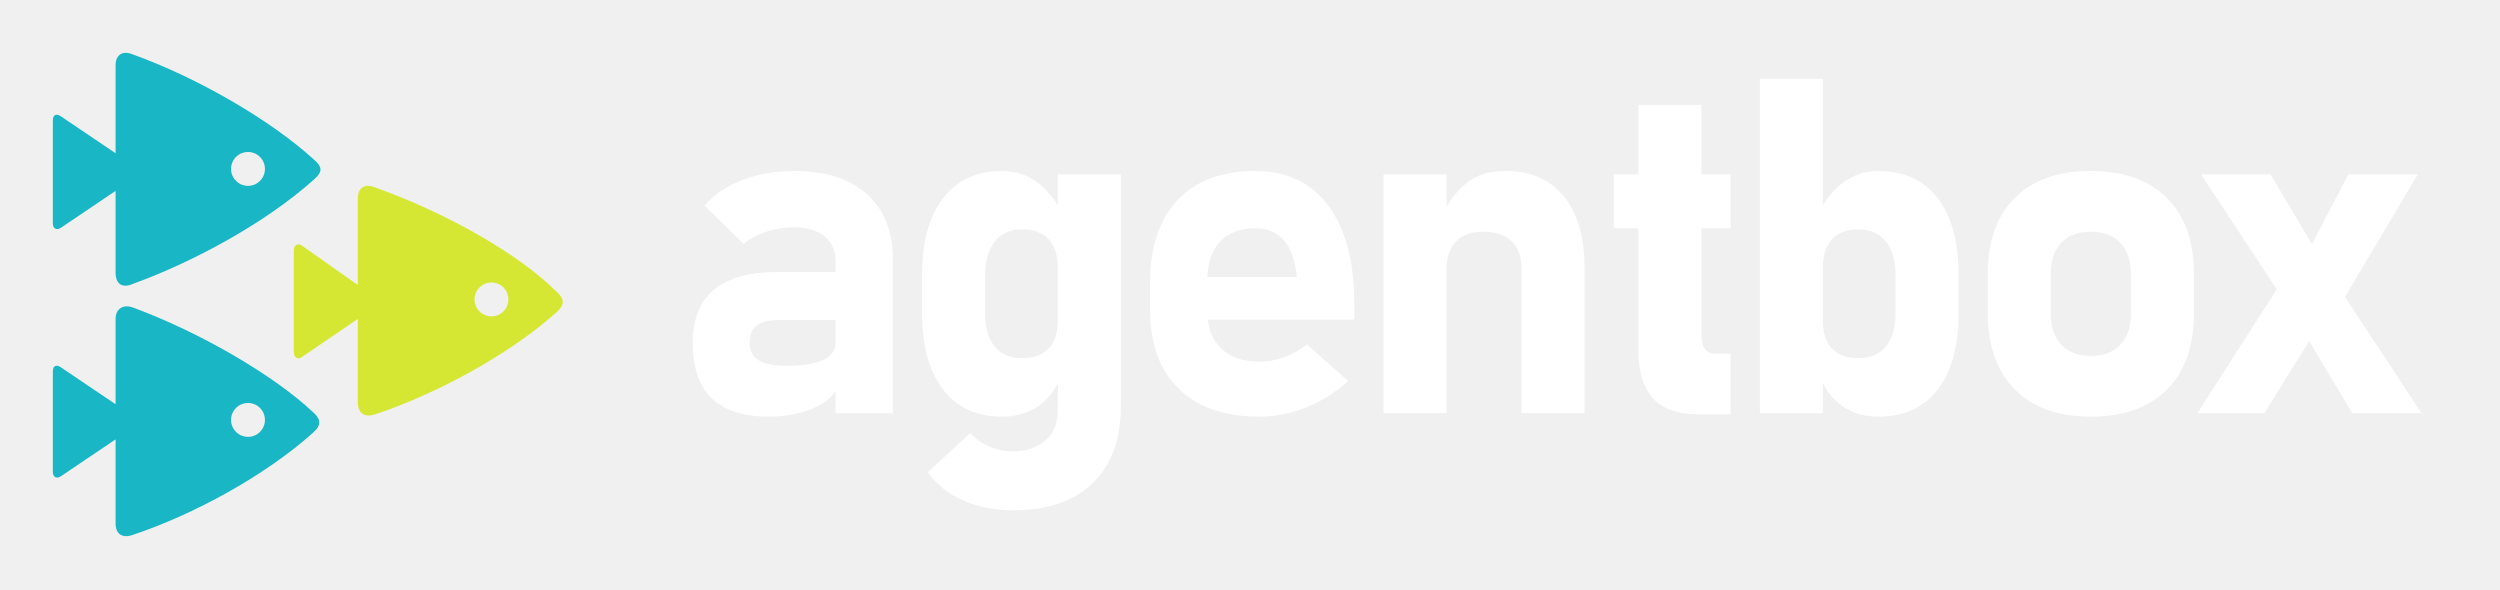
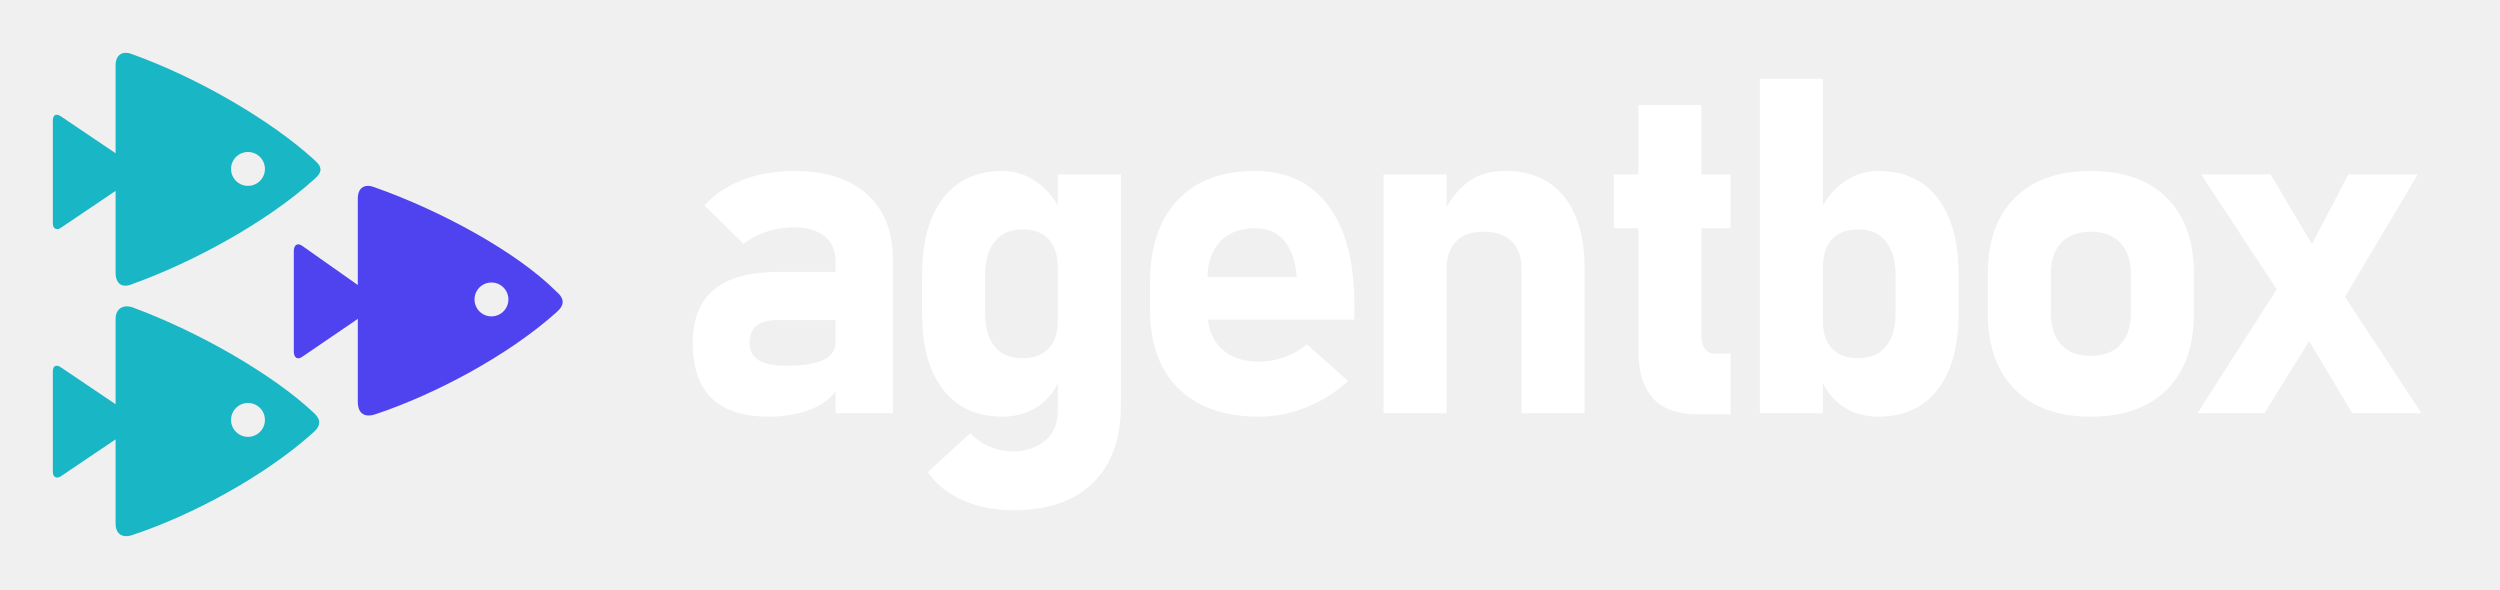
<svg xmlns="http://www.w3.org/2000/svg" viewBox="0 0 567.74 133.76">
  <g transform="translate(7.43998 7.43885) scale(0.2850013)">
    <path fill="#19b6c5" fill-rule="evenodd" d="     M 66,26     C 66,18 71,14 79,17     C 132,36 190,70 224,101     C 231,107 231,111 224,117     C 185,152 127,183 80,200     C 71,204 66,200 66,191     L 66,126 L 23,155     C 19,158 16,156 16,152     L 16,70     C 16,65 19,64 23,67     L 66,96 Z     M 158,108.5 A 13.5,13.5 0 1 0 185,108.5 A 13.5,13.5 0 1 0 158,108.5 Z" />
    <path fill="#19b6c5" fill-rule="evenodd" d="     M 66,228     C 66,220 72,216 80,219     C 134,239 192,273 223,302     C 230,308 230,313 223,319     C 185,353 128,384 80,400     C 72,403 66,400 66,391     L 66,324 L 23,353     C 19,356 16,354 16,350     L 16,270     C 16,265 19,264 23,267     L 66,296 Z     M 158,308.5 A 13.5,13.5 0 1 0 185,308.5 A 13.5,13.5 0 1 0 158,308.5 Z" />
-     <path fill="#d5e732" fill-rule="evenodd" d="     M 259,132     C 259,124 264,120 272,123     C 326,142 386,175 417,206     C 424,212 424,217 417,223     C 379,257 321,288 273,304     C 264,307 259,303 259,294     L 259,228 L 215,258     C 211,261 208,259 208,254     L 208,174     C 208,169 211,167 215,170     L 259,201 Z     M 352,212.5 A 13.5,13.5 0 1 0 379,212.5 A 13.5,13.5 0 1 0 352,212.5 Z" />
+     <path fill="#4f43ef" fill-rule="evenodd" d="     M 259,132     C 259,124 264,120 272,123     C 326,142 386,175 417,206     C 424,212 424,217 417,223     C 379,257 321,288 273,304     C 264,307 259,303 259,294     L 259,228 L 215,258     C 211,261 208,259 208,254     L 208,174     C 208,169 211,167 215,170     L 259,201 Z     M 352,212.5 A 13.5,13.5 0 1 0 379,212.5 A 13.5,13.5 0 1 0 352,212.5 Z" />
  </g>
  <g transform="translate(-92.67702 -43.12)">
    <path fill="#ffffff" fill-rule="nonzero" d="M282.44,136.955 L282.44,102.582 C282.44,100.075 281.613,98.142 279.959,96.784 C278.305,95.425 275.928,94.746 272.828,94.746 C270.808,94.746 268.806,95.068 266.821,95.713 C264.836,96.357 263.077,97.289 261.545,98.507 L252.664,89.784 C254.858,87.311 257.723,85.387 261.257,84.011 C264.792,82.636 268.719,81.948 273.037,81.948 C280.142,81.948 285.653,83.706 289.571,87.224 C293.489,90.741 295.448,95.704 295.448,102.112 L295.448,136.955 Z M267.343,137.739 C261.562,137.739 257.226,136.363 254.336,133.612 C251.445,130.861 250,126.647 250,120.97 C250,115.572 251.611,111.541 254.832,108.877 C258.054,106.213 262.886,104.881 269.328,104.881 L282.91,104.881 L283.642,115.799 L269.381,115.799 C267.221,115.799 265.602,116.216 264.522,117.052 C263.443,117.888 262.903,119.194 262.903,120.97 C262.903,122.746 263.582,124.061 264.94,124.914 C266.299,125.767 268.353,126.194 271.105,126.194 C274.901,126.194 277.739,125.759 279.619,124.888 C281.5,124.017 282.44,122.659 282.44,120.813 L283.537,128.702 C283.328,130.756 282.406,132.454 280.769,133.795 C279.132,135.136 277.121,136.128 274.735,136.772 C272.35,137.417 269.886,137.739 267.343,137.739 Z M322.872,159 C318.588,159 314.74,158.243 311.327,156.728 C307.914,155.213 305.267,153.08 303.387,150.328 L303.387,150.328 L312.999,141.5 L312.999,141.5 C314.218,142.789 315.68,143.799 317.387,144.53 C319.093,145.261 320.869,145.627 322.715,145.627 C325.606,145.627 328.026,144.826 329.976,143.224 C331.927,141.622 332.902,139.341 332.902,136.381 L332.902,82.731 L347.215,82.731 L347.215,135.336 C347.215,142.858 345.091,148.683 340.842,152.81 C336.593,156.937 330.603,159 322.872,159 Z M320.312,137.739 C314.531,137.739 310.047,135.693 306.861,131.601 C303.674,127.509 302.081,121.736 302.081,114.284 L302.081,105.612 C302.081,98.055 303.674,92.221 306.861,88.112 C310.047,84.002 314.531,81.948 320.312,81.948 C323.203,81.948 325.841,82.81 328.226,84.534 C330.612,86.257 332.536,88.704 333.999,91.873 L332.902,103.888 C332.902,102.042 332.588,100.466 331.961,99.16 C331.335,97.854 330.429,96.871 329.245,96.209 C328.061,95.547 326.598,95.216 324.857,95.216 C322.141,95.216 320.051,96.131 318.588,97.959 C317.126,99.787 316.394,102.356 316.394,105.664 L316.394,114.284 C316.394,117.557 317.126,120.073 318.588,121.832 C320.051,123.591 322.141,124.47 324.857,124.47 C326.598,124.47 328.061,124.139 329.245,123.478 C330.429,122.816 331.335,121.858 331.961,120.605 C332.588,119.351 332.902,117.836 332.902,116.06 L333.633,128.44 C332.554,131.401 330.856,133.69 328.54,135.31 C326.224,136.929 323.481,137.739 320.312,137.739 Z M378.662,137.739 C370.791,137.739 364.688,135.623 360.352,131.392 C356.016,127.16 353.848,121.179 353.848,113.448 L353.848,107.336 C353.848,99.256 355.929,93.005 360.091,88.582 C364.252,84.159 370.129,81.948 377.721,81.948 C384.896,81.948 390.442,84.586 394.359,89.862 C398.277,95.138 400.236,102.565 400.236,112.142 L400.236,115.694 L363.147,115.694 L363.147,106.03 L387.177,106.03 L387.02,104.776 C386.637,101.677 385.662,99.265 384.095,97.541 C382.527,95.817 380.403,94.955 377.721,94.955 C374.274,94.955 371.601,95.983 369.703,98.037 C367.805,100.092 366.856,103 366.856,106.761 L366.856,113.657 C366.856,117.348 367.892,120.204 369.964,122.224 C372.036,124.244 374.935,125.254 378.662,125.254 C380.577,125.254 382.475,124.914 384.356,124.235 C386.236,123.556 387.943,122.59 389.475,121.336 L389.475,121.336 L398.826,129.642 L398.826,129.642 C396.005,132.219 392.836,134.213 389.318,135.623 C385.801,137.034 382.249,137.739 378.662,137.739 Z M406.869,136.955 L406.869,82.731 L421.183,82.731 L421.183,136.955 Z M438.213,136.955 L438.213,104.097 C438.213,101.415 437.464,99.352 435.966,97.907 C434.469,96.461 432.31,95.739 429.489,95.739 C426.807,95.739 424.752,96.479 423.325,97.959 C421.897,99.439 421.183,101.52 421.183,104.202 L420.086,92.187 C421.653,88.913 423.56,86.388 425.806,84.612 C428.052,82.836 430.969,81.948 434.556,81.948 C440.267,81.948 444.69,83.872 447.825,87.72 C450.959,91.568 452.526,97.01 452.526,104.045 L452.526,136.955 Z M478.488,137.216 C473.682,137.216 470.19,135.98 468.014,133.508 C465.837,131.035 464.749,127.483 464.749,122.851 L464.749,66.955 L479.062,66.955 L479.062,119.299 C479.062,120.587 479.323,121.597 479.846,122.328 C480.368,123.06 481.134,123.425 482.144,123.425 L485.697,123.425 L485.697,137.216 Z M459.159,94.955 L459.159,82.731 L485.697,82.731 L485.697,94.955 Z M519.233,137.739 C516.063,137.739 513.33,136.929 511.031,135.31 C508.733,133.69 507.026,131.401 505.912,128.44 L506.643,116.06 C506.643,117.871 506.956,119.394 507.583,120.631 C508.21,121.867 509.116,122.816 510.3,123.478 C511.484,124.139 512.947,124.47 514.688,124.47 C517.404,124.47 519.494,123.582 520.956,121.806 C522.419,120.03 523.151,117.522 523.151,114.284 L523.151,105.664 C523.151,102.356 522.419,99.787 520.956,97.959 C519.494,96.131 517.404,95.216 514.688,95.216 C512.947,95.216 511.484,95.547 510.3,96.209 C509.116,96.871 508.21,97.846 507.583,99.134 C506.956,100.423 506.643,102.008 506.643,103.888 L505.546,91.873 C507.009,88.704 508.924,86.257 511.292,84.534 C513.66,82.81 516.307,81.948 519.233,81.948 C525.048,81.948 529.541,84.002 532.71,88.112 C535.879,92.221 537.464,98.055 537.464,105.612 L537.464,114.284 C537.464,121.736 535.879,127.509 532.71,131.601 C529.541,135.693 525.048,137.739 519.233,137.739 Z M492.33,136.955 L492.33,61 L506.643,61 L506.643,136.955 Z M567.5,137.739 C560.082,137.739 554.327,135.675 550.235,131.549 C546.143,127.422 544.097,121.614 544.097,114.127 L544.097,105.299 C544.097,97.881 546.143,92.134 550.235,88.06 C554.327,83.985 560.082,81.948 567.5,81.948 C574.918,81.948 580.673,83.985 584.765,88.06 C588.857,92.134 590.903,97.881 590.903,105.299 L590.903,114.284 C590.903,121.736 588.857,127.509 584.765,131.601 C580.673,135.693 574.918,137.739 567.5,137.739 Z M567.5,123.948 C570.356,123.948 572.585,123.103 574.187,121.414 C575.789,119.725 576.59,117.348 576.59,114.284 L576.59,105.299 C576.59,102.269 575.789,99.918 574.187,98.246 C572.585,96.575 570.356,95.739 567.5,95.739 C564.609,95.739 562.372,96.575 560.787,98.246 C559.203,99.918 558.41,102.269 558.41,105.299 L558.41,114.284 C558.41,117.348 559.203,119.725 560.787,121.414 C562.372,123.103 564.609,123.948 567.5,123.948 Z M626.86,136.955 L613.487,114.545 L592.539,82.731 L608.315,82.731 L621.322,104.619 L642.584,136.955 Z M591.703,136.955 L610.875,107.022 L619.39,116.843 L606.905,136.955 Z M624.352,111.985 L615.942,101.955 L625.972,82.731 L641.748,82.731 Z " />
  </g>
</svg>
